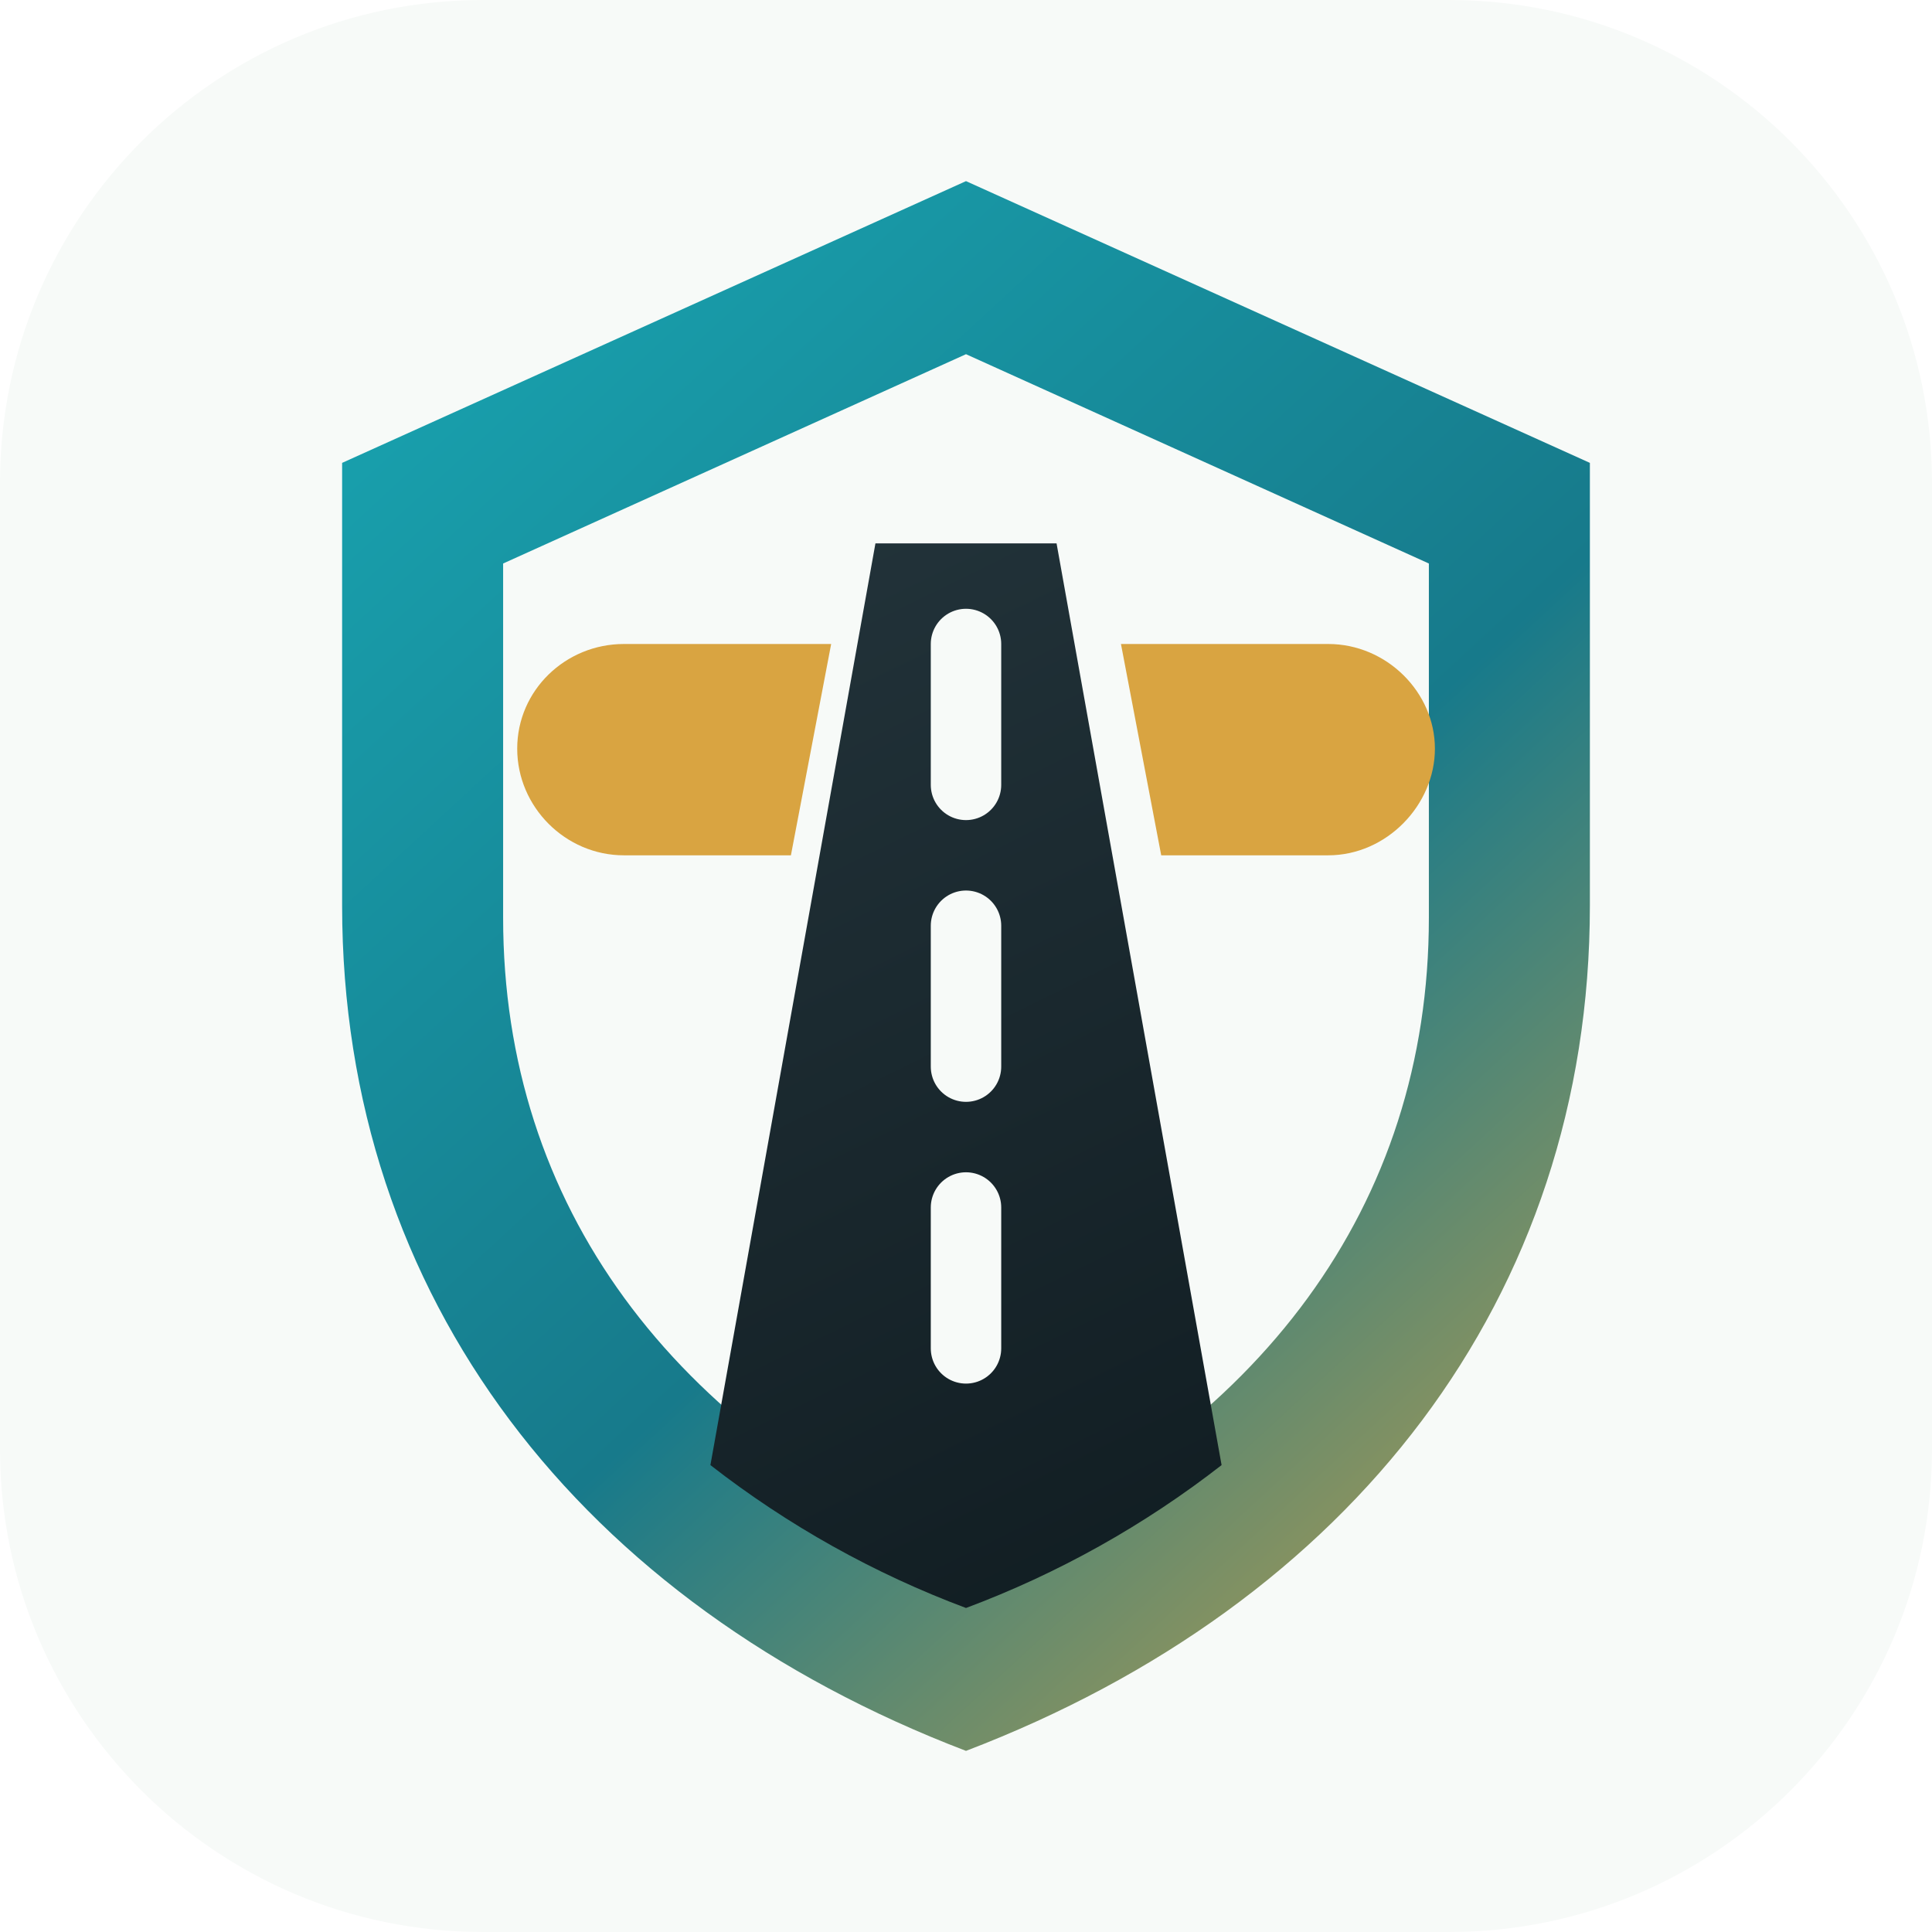
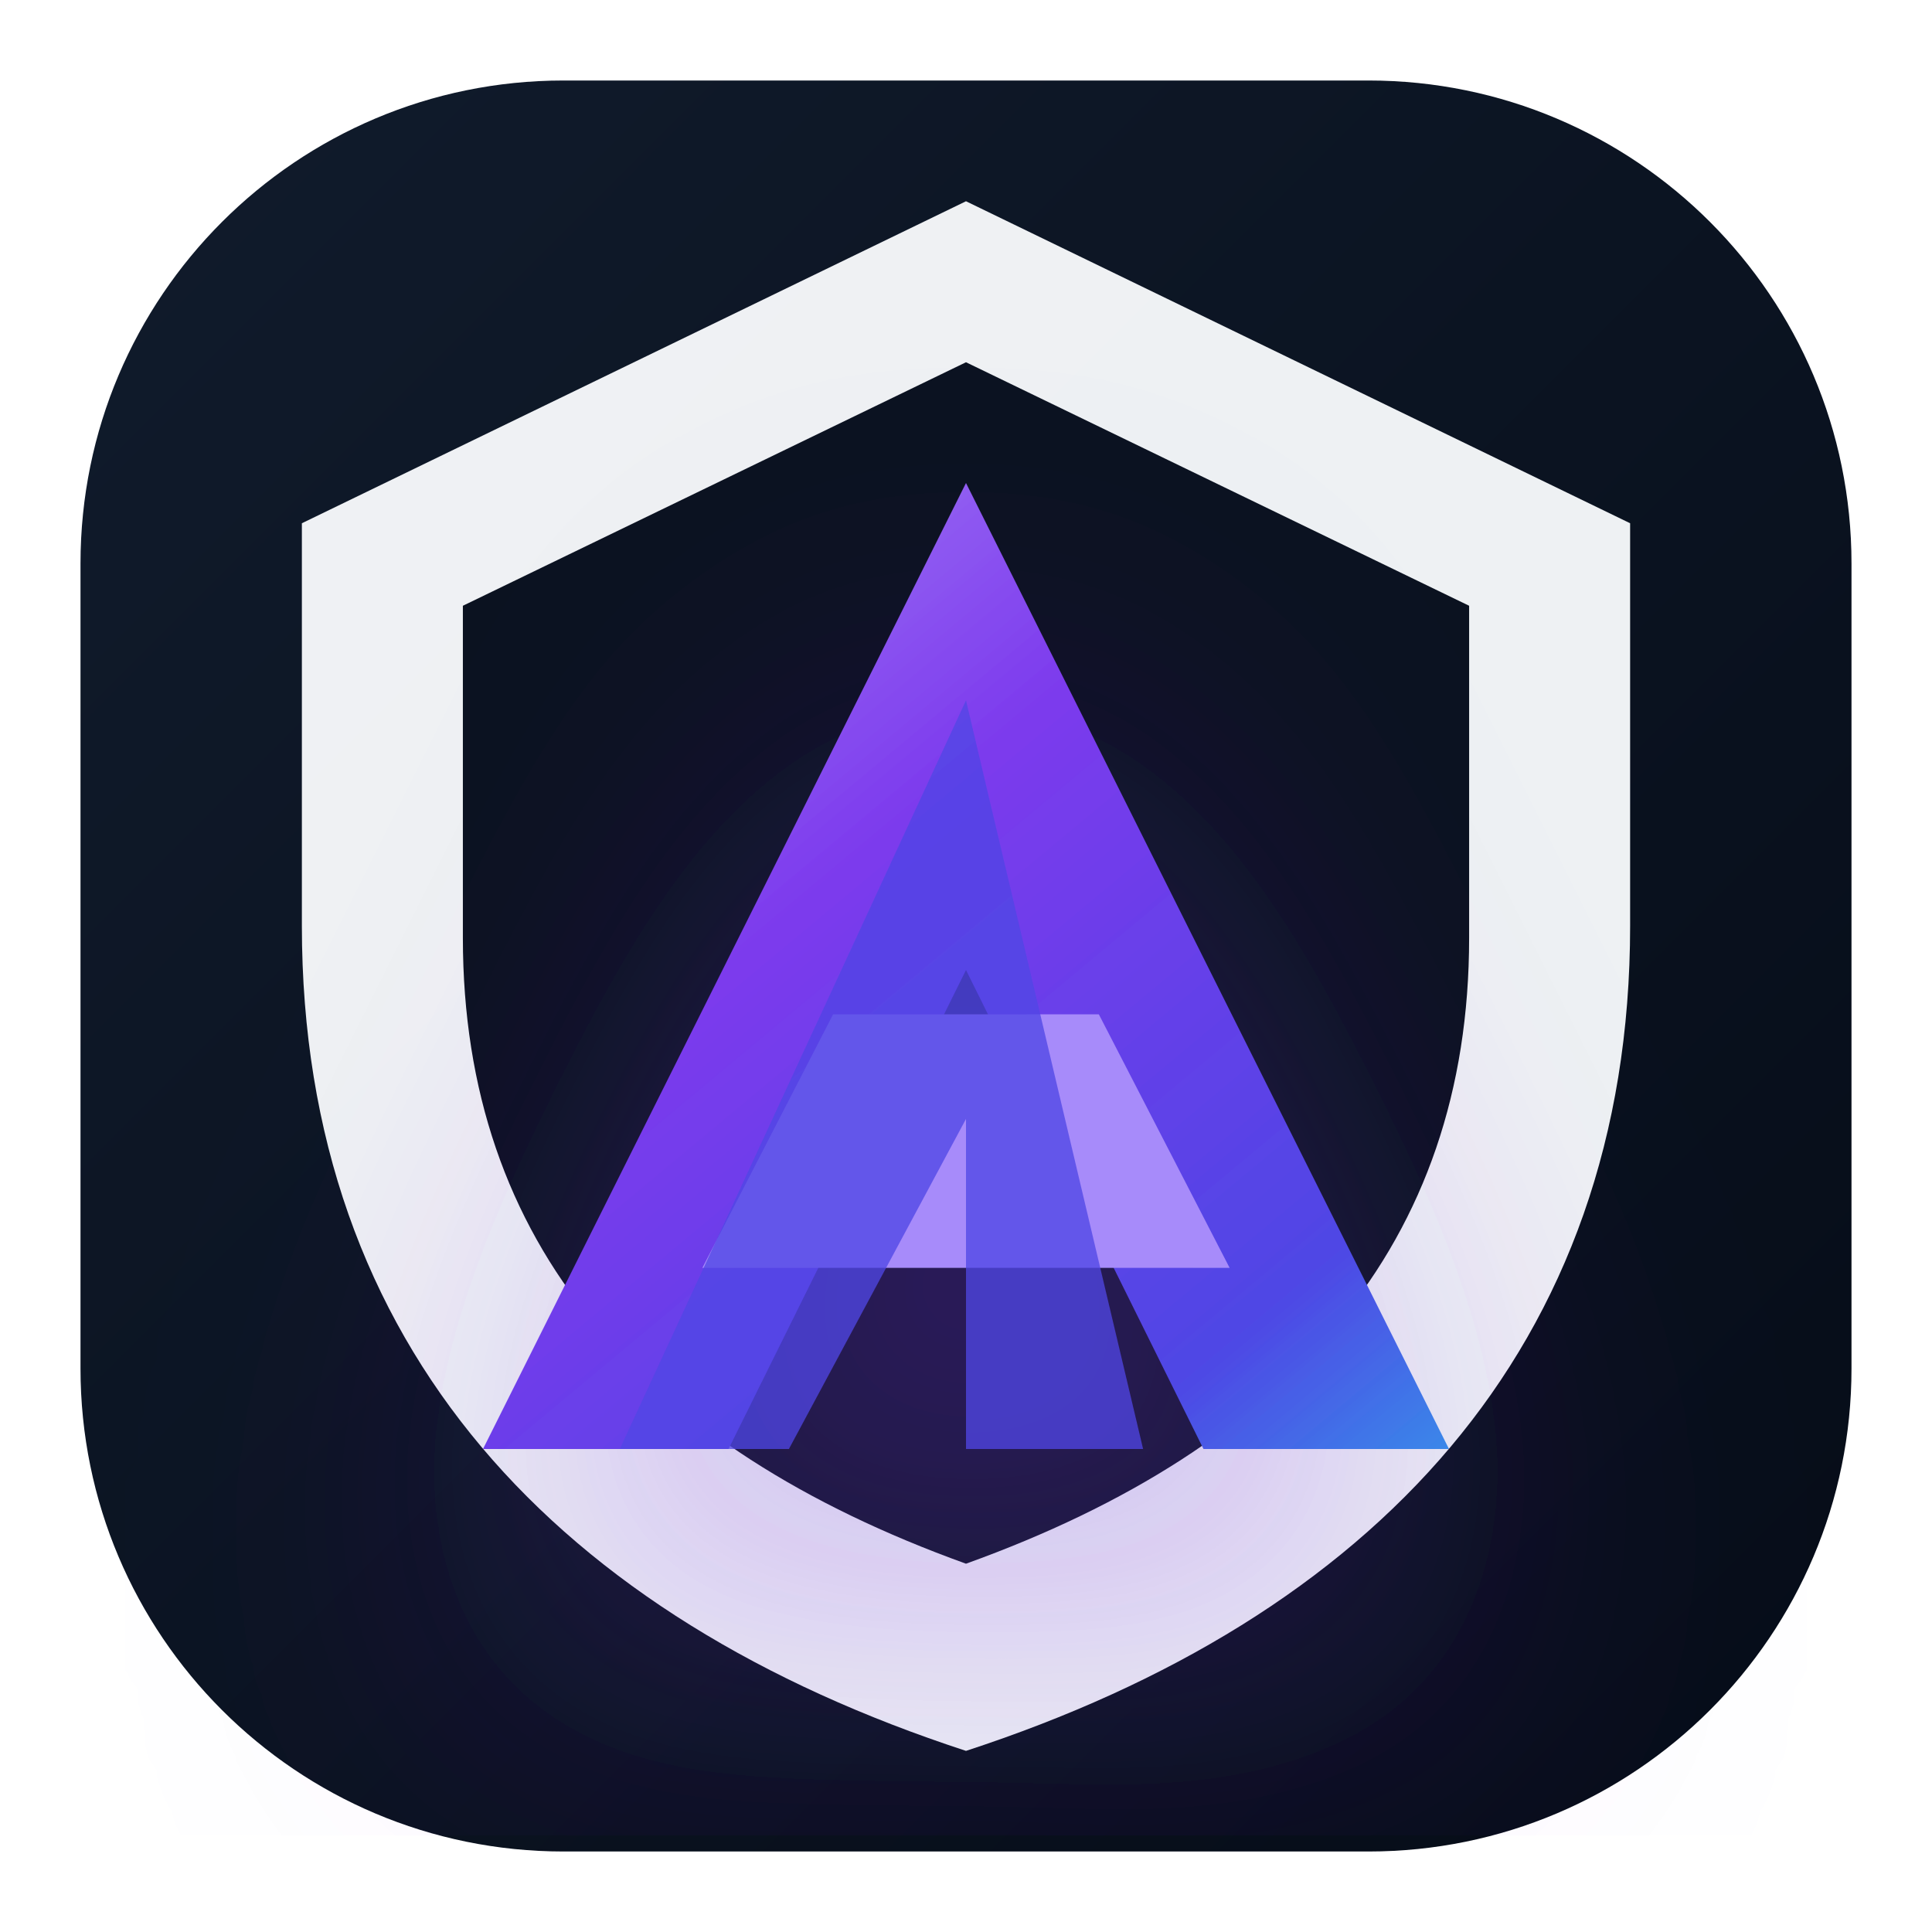
<svg xmlns="http://www.w3.org/2000/svg" viewBox="0 0 96 96" role="img" aria-label="bek_avtotest logo">
  <defs>
-     <linearGradient id="g" x1="12" x2="84" y1="10" y2="88" gradientUnits="userSpaceOnUse">
-       <stop stop-color="#18A9B5" />
-       <stop offset=".55" stop-color="#177A8B" />
-       <stop offset="1" stop-color="#D9A441" />
+     <linearGradient id="mark" x1="18" y1="12" x2="78" y2="84" gradientUnits="userSpaceOnUse">
+       <stop stop-color="#C4B5FD" />
+       <stop offset=".42" stop-color="#7C3AED" />
+       <stop offset=".74" stop-color="#4F46E5" />
+       <stop offset="1" stop-color="#22D3EE" />
    </linearGradient>
-     <linearGradient id="road" x1="35" x2="61" y1="25" y2="78" gradientUnits="userSpaceOnUse">
-       <stop stop-color="#23343B" />
-       <stop offset="1" stop-color="#111D22" />
+     <linearGradient id="panel" x1="0" y1="0" x2="96" y2="96" gradientUnits="userSpaceOnUse">
+       <stop stop-color="#111C2D" />
+       <stop offset="1" stop-color="#050B16" />
    </linearGradient>
+     <filter id="glow" x="-40%" y="-40%" width="180%" height="180%">
+       <feDropShadow dx="0" dy="10" stdDeviation="10" flood-color="#7C3AED" flood-opacity=".35" />
+     </filter>
  </defs>
-   <rect width="96" height="96" rx="24" fill="#F7FAF8" />
-   <path fill="url(#g)" d="M48 9 79 23v22c0 19.5-11.9 34.7-31 42-19.1-7.3-31-22.5-31-42V23L48 9Z" />
-   <path fill="#F7FAF8" d="M48 17.6 71 28v17.6c0 14.3-8.4 25.5-23 31.8-14.6-6.3-23-17.5-23-31.8V28l23-10.4Z" />
-   <path fill="url(#road)" d="M43.5 27h9l8.2 45.8a48.1 48.1 0 0 1-12.7 7.1 48.1 48.1 0 0 1-12.7-7.1L43.5 27Z" />
-   <path stroke="#F7FAF8" stroke-dasharray="7 7" stroke-linecap="round" stroke-width="3.5" d="M48 32v39" />
-   <path fill="#D9A441" d="M31 32h10.3l-2 10.5H31c-2.9 0-5.3-2.4-5.3-5.3S28.1 32 31 32Zm24.7 0H66c2.9 0 5.3 2.4 5.3 5.2s-2.4 5.3-5.3 5.3h-8.3L55.7 32Z" />
+   <rect x="4" y="4" width="88" height="88" rx="24" fill="url(#panel)" />
+   <path d="M48 10 81 26v20c0 21-12.8 34.4-33 41-20.2-6.6-33-20-33-41V26L48 10Z" fill="#F8FAFC" opacity=".96" />
+   <path d="M48 18 73 30.1v16.5c0 15.2-8.9 25.3-25 31.1-16.1-5.8-25-15.9-25-31.1V30.1L48 18Z" fill="#0B1220" />
+   <g filter="url(#glow)">
+     <path d="M48 24 72 72H59.8L48 48.2 36.2 72H24L48 24Z" fill="url(#mark)" />
+     <path d="M41.4 50.4h13.2L61.1 63H34.9l6.5-12.6Z" fill="#A78BFA" />
+     <path d="M48 34.8 56.8 72H48V55.6l-8.8 16.4h-8.4L48 34.8Z" fill="#4F46E5" opacity=".76" />
+   </g>
</svg>
